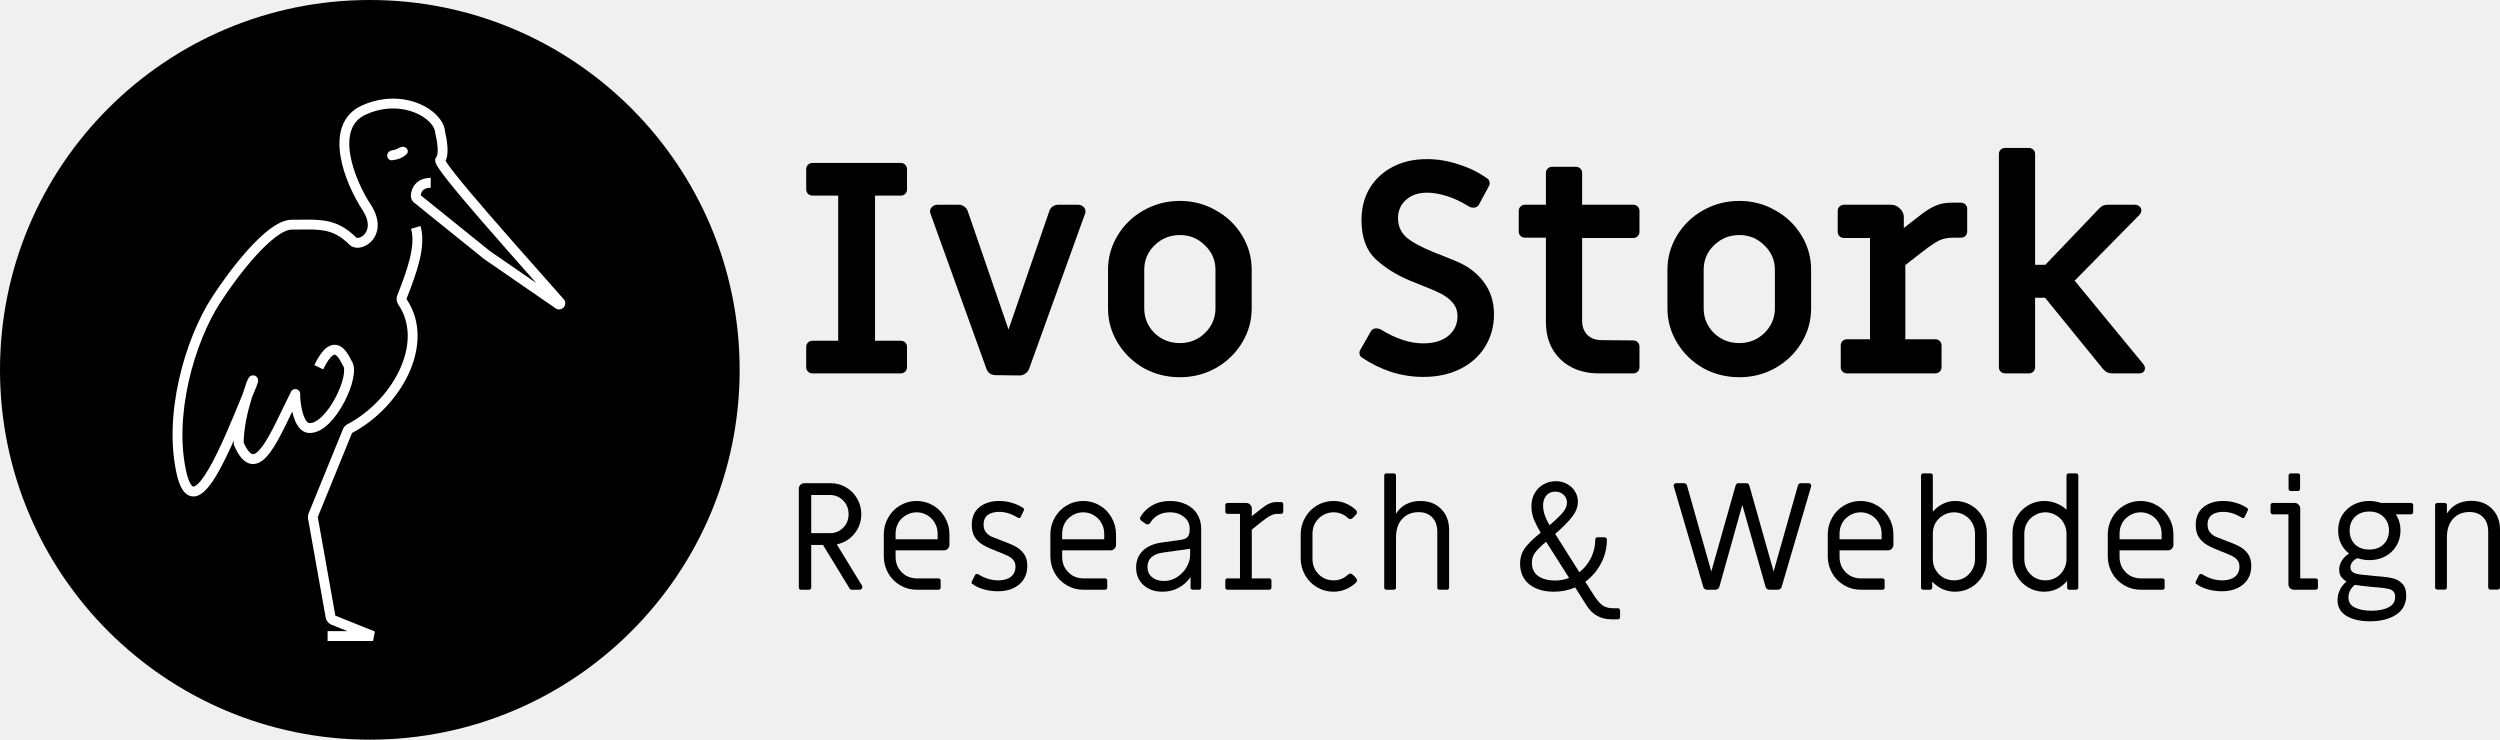
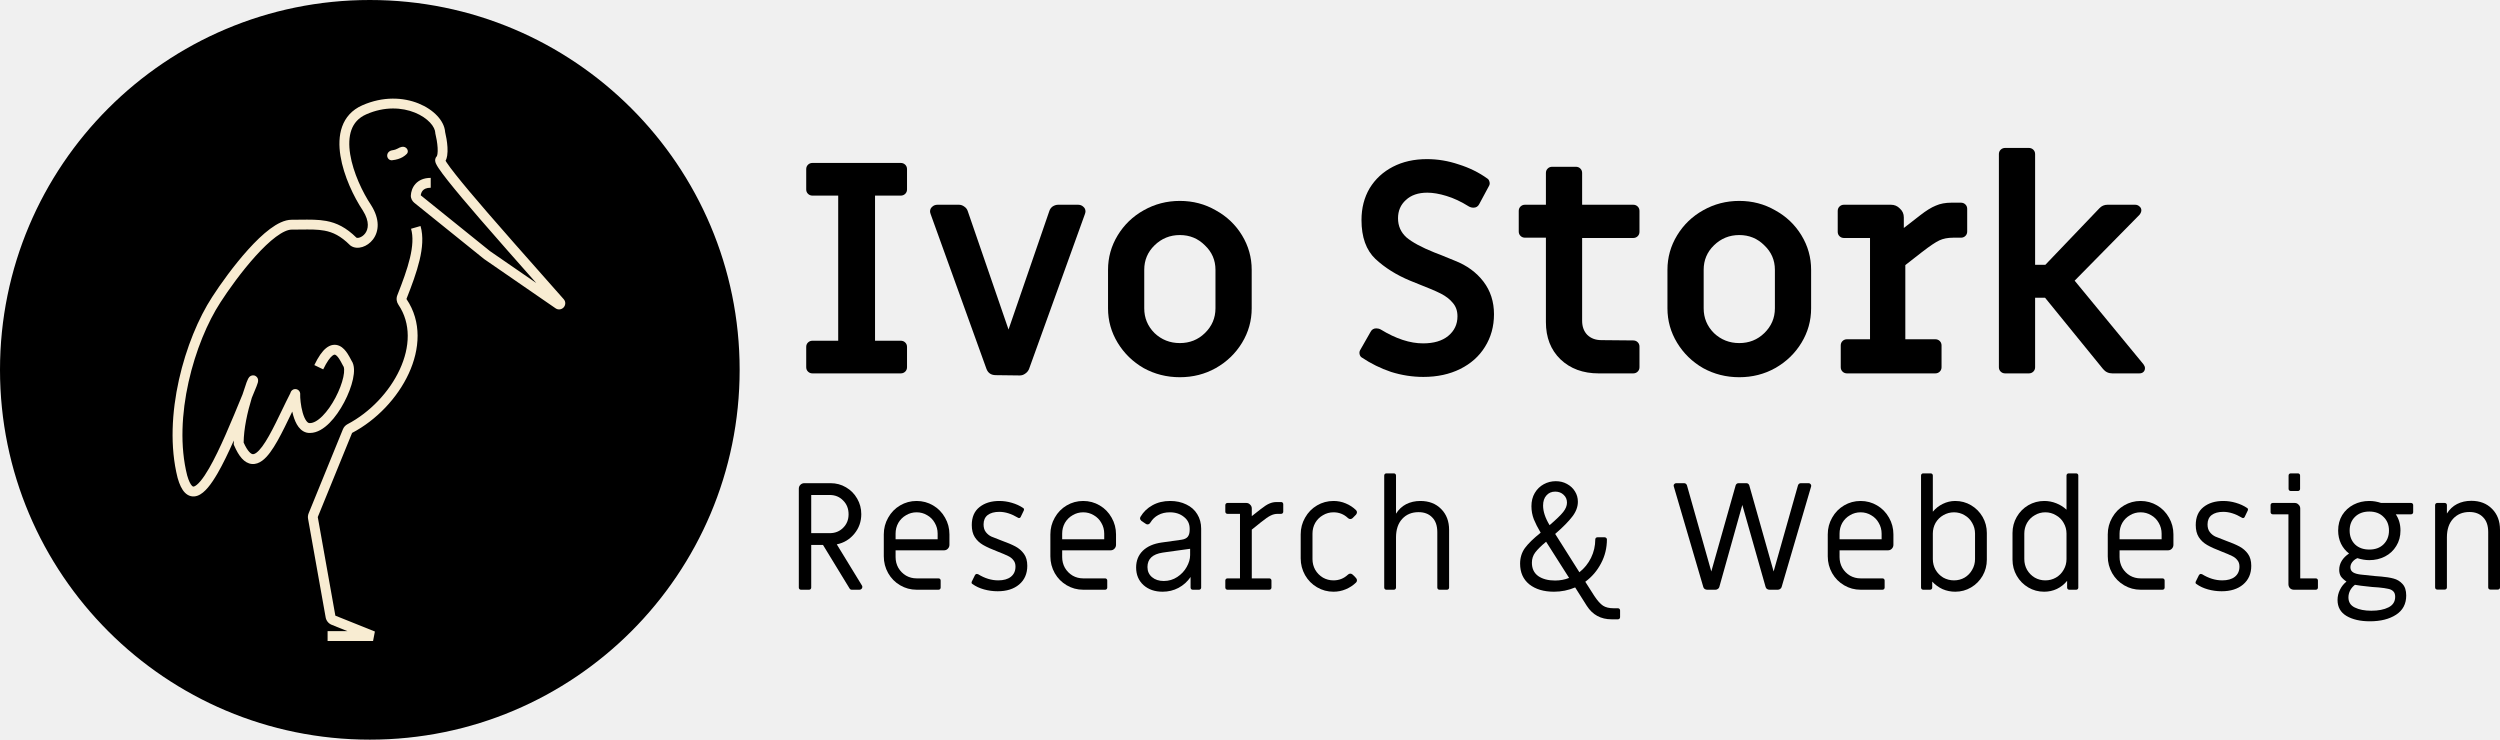
<svg xmlns="http://www.w3.org/2000/svg" width="338" height="100" viewBox="0 0 338 100" fill="none">
  <path d="M100 50C100 77.614 77.614 100 50 100C22.386 100 0 77.614 0 50C0 22.386 22.386 0 50 0C77.614 0 100 22.386 100 50Z" fill="black" />
-   <path fill-rule="evenodd" clip-rule="evenodd" d="M56.093 15.225C54.361 14.524 52.003 14.359 49.515 15.46C48.448 15.932 47.831 16.672 47.509 17.573C47.179 18.497 47.148 19.63 47.346 20.864C47.743 23.338 49.025 26.012 50.167 27.724L50.171 27.731L50.175 27.737C51.391 29.653 51.241 31.295 50.43 32.367C50.044 32.877 49.524 33.23 48.997 33.393C48.489 33.551 47.862 33.56 47.376 33.193L47.339 33.166L47.307 33.133C46.061 31.893 45.01 31.394 43.86 31.181C42.927 31.009 41.935 31.02 40.666 31.035C40.281 31.039 39.871 31.044 39.429 31.044C38.921 31.044 38.201 31.353 37.303 32.021C36.43 32.671 35.485 33.586 34.546 34.626C32.67 36.704 30.879 39.207 29.807 40.876L29.806 40.878L29.804 40.88C28.066 43.543 26.434 47.424 25.494 51.644C24.553 55.861 24.315 60.358 25.303 64.272C25.529 65.064 25.763 65.48 25.948 65.67C26.032 65.756 26.087 65.776 26.111 65.782C26.133 65.788 26.174 65.793 26.251 65.766C26.436 65.703 26.722 65.497 27.1 65.049C27.464 64.617 27.859 64.026 28.277 63.3C29.724 60.791 31.301 56.955 32.75 53.426C32.763 53.395 32.776 53.364 32.788 53.333C32.964 52.767 33.148 52.219 33.335 51.7C33.407 51.502 33.477 51.337 33.543 51.214C33.573 51.157 33.617 51.081 33.675 51.011C33.701 50.98 33.761 50.91 33.856 50.851C33.936 50.801 34.221 50.653 34.544 50.83C34.821 50.982 34.875 51.249 34.886 51.303C34.903 51.393 34.9 51.469 34.897 51.508C34.891 51.593 34.873 51.675 34.856 51.739C34.821 51.875 34.762 52.045 34.681 52.24C34.473 52.741 34.261 53.258 34.044 53.785C33.432 55.781 32.962 57.958 32.94 59.832C33.209 60.436 33.461 60.834 33.685 61.081C33.919 61.341 34.084 61.395 34.176 61.403C34.271 61.412 34.423 61.384 34.655 61.217C34.89 61.047 35.157 60.767 35.452 60.37C36.043 59.575 36.657 58.438 37.301 57.142C37.557 56.628 37.82 56.083 38.086 55.532C38.475 54.727 38.872 53.906 39.264 53.142C39.268 53.133 39.27 53.126 39.273 53.115C39.273 53.115 39.275 53.105 39.278 53.097C39.279 53.093 39.282 53.08 39.288 53.064C39.29 53.056 39.295 53.041 39.302 53.022C39.307 53.01 39.325 52.966 39.357 52.915C39.372 52.89 39.408 52.836 39.468 52.781C39.52 52.732 39.664 52.614 39.89 52.603C40.152 52.59 40.335 52.727 40.426 52.832C40.505 52.924 40.539 53.014 40.551 53.049C40.577 53.122 40.584 53.184 40.585 53.199C40.588 53.222 40.588 53.242 40.589 53.252C40.589 53.271 40.589 53.286 40.589 53.291C40.589 53.298 40.588 53.304 40.588 53.307C40.587 53.331 40.586 53.339 40.585 53.375C40.573 53.763 40.651 54.841 40.925 55.795C41.062 56.273 41.233 56.665 41.426 56.919C41.612 57.163 41.755 57.209 41.874 57.203L41.89 57.202H41.905C42.352 57.202 42.937 56.907 43.597 56.246C44.237 55.606 44.853 54.715 45.358 53.757C45.863 52.799 46.238 51.808 46.416 50.985C46.505 50.573 46.54 50.224 46.527 49.955C46.514 49.674 46.453 49.548 46.422 49.507L46.39 49.466L46.365 49.42C46.323 49.344 46.282 49.266 46.241 49.187C46.128 48.972 46.01 48.749 45.864 48.525C45.657 48.211 45.477 48.035 45.339 47.972C45.286 47.948 45.248 47.944 45.209 47.95C45.164 47.958 45.072 47.986 44.93 48.099C44.63 48.337 44.212 48.871 43.698 49.938L42.497 49.36C43.038 48.235 43.562 47.483 44.1 47.055C44.377 46.835 44.677 46.685 44.999 46.634C45.326 46.582 45.629 46.639 45.893 46.759C46.388 46.986 46.742 47.434 46.978 47.793C47.164 48.077 47.329 48.39 47.446 48.612C47.471 48.661 47.494 48.705 47.515 48.744C47.754 49.083 47.841 49.5 47.859 49.892C47.879 50.315 47.824 50.785 47.719 51.267C47.51 52.233 47.086 53.338 46.538 54.378C45.99 55.417 45.301 56.428 44.54 57.189C43.803 57.926 42.898 58.53 41.92 58.536C41.223 58.562 40.709 58.178 40.365 57.726C40.027 57.282 39.8 56.709 39.643 56.162C39.594 55.992 39.551 55.819 39.512 55.646C39.442 55.791 39.372 55.936 39.302 56.082C39.035 56.634 38.767 57.188 38.495 57.736C37.851 59.032 37.191 60.266 36.522 61.166C36.187 61.616 35.827 62.014 35.437 62.296C35.045 62.58 34.576 62.779 34.053 62.731C33.526 62.682 33.075 62.395 32.695 61.975C32.32 61.559 31.979 60.976 31.66 60.233L31.605 60.107V59.97C31.605 59.833 31.608 59.695 31.612 59.555C30.879 61.203 30.142 62.736 29.432 63.967C28.994 64.725 28.555 65.392 28.119 65.909C27.697 66.41 27.218 66.844 26.685 67.027C26.404 67.124 26.098 67.154 25.787 67.076C25.478 66.998 25.214 66.826 24.994 66.601C24.573 66.169 24.262 65.489 24.018 64.627L24.015 64.618L24.013 64.609C22.955 60.427 23.222 55.703 24.192 51.353C25.162 47.004 26.848 42.97 28.686 40.153C29.786 38.443 31.619 35.878 33.557 33.733C34.525 32.66 35.535 31.675 36.507 30.951C37.454 30.247 38.47 29.711 39.429 29.711C39.818 29.711 40.195 29.706 40.561 29.702C41.863 29.686 43.029 29.672 44.102 29.87C45.528 30.134 46.802 30.765 48.197 32.139C48.245 32.159 48.373 32.191 48.602 32.12C48.857 32.041 49.146 31.855 49.367 31.562C49.771 31.029 50.034 30.008 49.053 28.457C47.841 26.639 46.465 23.79 46.03 21.076C45.811 19.715 45.821 18.336 46.254 17.124C46.695 15.888 47.565 14.865 48.975 14.241C51.808 12.988 54.541 13.158 56.593 13.989C57.617 14.404 58.484 14.988 59.11 15.657C59.712 16.299 60.129 17.063 60.182 17.858C60.308 18.374 60.453 19.15 60.497 19.889C60.52 20.273 60.517 20.674 60.46 21.034C60.425 21.254 60.363 21.505 60.242 21.735C60.28 21.802 60.331 21.884 60.396 21.983C60.649 22.369 61.056 22.914 61.592 23.591C62.659 24.941 64.195 26.758 65.921 28.755C68.242 31.441 70.892 34.433 73.189 37.028C74.308 38.292 75.343 39.461 76.216 40.454C76.538 40.821 76.451 41.295 76.203 41.563C75.959 41.828 75.507 41.954 75.115 41.684L65.451 35.022L56.017 27.42C55.753 27.207 55.519 26.848 55.548 26.4C55.577 25.944 55.733 25.355 56.166 24.87C56.618 24.365 57.303 24.048 58.234 24.048V25.381C57.626 25.381 57.323 25.576 57.16 25.759C56.998 25.94 56.913 26.18 56.886 26.407L66.249 33.953L72.501 38.262C72.401 38.15 72.3 38.036 72.199 37.922C69.899 35.324 67.238 32.318 64.912 29.627C63.184 27.628 61.633 25.792 60.546 24.419C60.005 23.735 59.568 23.151 59.281 22.714C59.14 22.5 59.019 22.295 58.941 22.118C58.904 22.033 58.859 21.916 58.842 21.787C58.828 21.683 58.805 21.38 59.049 21.137L59.05 21.136C59.056 21.126 59.108 21.048 59.143 20.825C59.179 20.597 59.186 20.303 59.166 19.969C59.126 19.302 58.988 18.578 58.873 18.119L58.856 18.051L58.853 17.981C58.839 17.585 58.621 17.084 58.137 16.568C57.66 16.059 56.962 15.577 56.093 15.225ZM54.45 21.233C54.077 21.449 53.608 21.602 53.012 21.666C52.646 21.705 52.347 21.401 52.347 21.033V21.033C52.347 20.665 52.647 20.375 53.011 20.322C53.376 20.268 53.618 20.174 53.78 20.079C53.786 20.076 53.792 20.073 53.797 20.069C54.113 19.88 54.508 19.747 54.824 19.937V19.937C55.139 20.127 55.25 20.547 54.993 20.811C54.85 20.957 54.673 21.103 54.45 21.233ZM56.721 35.196C56.326 36.845 55.662 38.622 54.955 40.414C54.956 40.412 54.955 40.413 54.956 40.419C54.956 40.426 54.96 40.436 54.967 40.447C57.033 43.499 56.783 47.208 55.261 50.506C53.739 53.803 50.909 56.792 47.608 58.528C47.604 58.53 47.601 58.533 47.601 58.533L47.6 58.535L42.962 69.907L45.34 83.236L50.685 85.381L50.437 86.667H44.29V85.333H46.986L44.843 84.473C44.417 84.302 44.108 83.922 44.028 83.47L41.65 70.141C41.605 69.893 41.632 69.637 41.727 69.403L46.365 58.031C46.487 57.732 46.711 57.493 46.988 57.348C50.031 55.748 52.653 52.976 54.051 49.947C55.448 46.92 55.585 43.738 53.863 41.194C53.62 40.836 53.542 40.361 53.715 39.925C54.422 38.132 55.054 36.434 55.424 34.886C55.796 33.331 55.884 32.003 55.575 30.927L56.857 30.559C57.259 31.96 57.114 33.554 56.721 35.196Z" fill="white" />
+   <path fill-rule="evenodd" clip-rule="evenodd" d="M56.093 15.225C54.361 14.524 52.003 14.359 49.515 15.46C48.448 15.932 47.831 16.672 47.509 17.573C47.179 18.497 47.148 19.63 47.346 20.864C47.743 23.338 49.025 26.012 50.167 27.724L50.171 27.731L50.175 27.737C51.391 29.653 51.241 31.295 50.43 32.367C50.044 32.877 49.524 33.23 48.997 33.393C48.489 33.551 47.862 33.56 47.376 33.193L47.339 33.166L47.307 33.133C46.061 31.893 45.01 31.394 43.86 31.181C42.927 31.009 41.935 31.02 40.666 31.035C40.281 31.039 39.871 31.044 39.429 31.044C38.921 31.044 38.201 31.353 37.303 32.021C36.43 32.671 35.485 33.586 34.546 34.626C32.67 36.704 30.879 39.207 29.807 40.876L29.806 40.878L29.804 40.88C28.066 43.543 26.434 47.424 25.494 51.644C24.553 55.861 24.315 60.358 25.303 64.272C25.529 65.064 25.763 65.48 25.948 65.67C26.032 65.756 26.087 65.776 26.111 65.782C26.133 65.788 26.174 65.793 26.251 65.766C26.436 65.703 26.722 65.497 27.1 65.049C27.464 64.617 27.859 64.026 28.277 63.3C29.724 60.791 31.301 56.955 32.75 53.426C32.763 53.395 32.776 53.364 32.788 53.333C32.964 52.767 33.148 52.219 33.335 51.7C33.407 51.502 33.477 51.337 33.543 51.214C33.573 51.157 33.617 51.081 33.675 51.011C33.701 50.98 33.761 50.91 33.856 50.851C33.936 50.801 34.221 50.653 34.544 50.83C34.821 50.982 34.875 51.249 34.886 51.303C34.903 51.393 34.9 51.469 34.897 51.508C34.891 51.593 34.873 51.675 34.856 51.739C34.821 51.875 34.762 52.045 34.681 52.24C34.473 52.741 34.261 53.258 34.044 53.785C33.432 55.781 32.962 57.958 32.94 59.832C33.209 60.436 33.461 60.834 33.685 61.081C33.919 61.341 34.084 61.395 34.176 61.403C34.271 61.412 34.423 61.384 34.655 61.217C34.89 61.047 35.157 60.767 35.452 60.37C36.043 59.575 36.657 58.438 37.301 57.142C37.557 56.628 37.82 56.083 38.086 55.532C38.475 54.727 38.872 53.906 39.264 53.142C39.268 53.133 39.27 53.126 39.273 53.115C39.273 53.115 39.275 53.105 39.278 53.097C39.279 53.093 39.282 53.08 39.288 53.064C39.29 53.056 39.295 53.041 39.302 53.022C39.307 53.01 39.325 52.966 39.357 52.915C39.372 52.89 39.408 52.836 39.468 52.781C39.52 52.732 39.664 52.614 39.89 52.603C40.152 52.59 40.335 52.727 40.426 52.832C40.505 52.924 40.539 53.014 40.551 53.049C40.577 53.122 40.584 53.184 40.585 53.199C40.588 53.222 40.588 53.242 40.589 53.252C40.589 53.271 40.589 53.286 40.589 53.291C40.589 53.298 40.588 53.304 40.588 53.307C40.587 53.331 40.586 53.339 40.585 53.375C40.573 53.763 40.651 54.841 40.925 55.795C41.062 56.273 41.233 56.665 41.426 56.919C41.612 57.163 41.755 57.209 41.874 57.203L41.89 57.202H41.905C42.352 57.202 42.937 56.907 43.597 56.246C44.237 55.606 44.853 54.715 45.358 53.757C45.863 52.799 46.238 51.808 46.416 50.985C46.505 50.573 46.54 50.224 46.527 49.955C46.514 49.674 46.453 49.548 46.422 49.507L46.39 49.466L46.365 49.42C46.323 49.344 46.282 49.266 46.241 49.187C46.128 48.972 46.01 48.749 45.864 48.525C45.657 48.211 45.477 48.035 45.339 47.972C45.286 47.948 45.248 47.944 45.209 47.95C45.164 47.958 45.072 47.986 44.93 48.099C44.63 48.337 44.212 48.871 43.698 49.938L42.497 49.36C43.038 48.235 43.562 47.483 44.1 47.055C44.377 46.835 44.677 46.685 44.999 46.634C45.326 46.582 45.629 46.639 45.893 46.759C46.388 46.986 46.742 47.434 46.978 47.793C47.164 48.077 47.329 48.39 47.446 48.612C47.471 48.661 47.494 48.705 47.515 48.744C47.754 49.083 47.841 49.5 47.859 49.892C47.879 50.315 47.824 50.785 47.719 51.267C47.51 52.233 47.086 53.338 46.538 54.378C45.99 55.417 45.301 56.428 44.54 57.189C43.803 57.926 42.898 58.53 41.92 58.536C41.223 58.562 40.709 58.178 40.365 57.726C40.027 57.282 39.8 56.709 39.643 56.162C39.594 55.992 39.551 55.819 39.512 55.646C39.442 55.791 39.372 55.936 39.302 56.082C39.035 56.634 38.767 57.188 38.495 57.736C37.851 59.032 37.191 60.266 36.522 61.166C36.187 61.616 35.827 62.014 35.437 62.296C35.045 62.58 34.576 62.779 34.053 62.731C33.526 62.682 33.075 62.395 32.695 61.975C32.32 61.559 31.979 60.976 31.66 60.233L31.605 60.107V59.97C31.605 59.833 31.608 59.695 31.612 59.555C30.879 61.203 30.142 62.736 29.432 63.967C28.994 64.725 28.555 65.392 28.119 65.909C27.697 66.41 27.218 66.844 26.685 67.027C26.404 67.124 26.098 67.154 25.787 67.076C25.478 66.998 25.214 66.826 24.994 66.601C24.573 66.169 24.262 65.489 24.018 64.627L24.015 64.618L24.013 64.609C22.955 60.427 23.222 55.703 24.192 51.353C25.162 47.004 26.848 42.97 28.686 40.153C29.786 38.443 31.619 35.878 33.557 33.733C34.525 32.66 35.535 31.675 36.507 30.951C37.454 30.247 38.47 29.711 39.429 29.711C39.818 29.711 40.195 29.706 40.561 29.702C41.863 29.686 43.029 29.672 44.102 29.87C45.528 30.134 46.802 30.765 48.197 32.139C48.245 32.159 48.373 32.191 48.602 32.12C48.857 32.041 49.146 31.855 49.367 31.562C49.771 31.029 50.034 30.008 49.053 28.457C47.841 26.639 46.465 23.79 46.03 21.076C45.811 19.715 45.821 18.336 46.254 17.124C46.695 15.888 47.565 14.865 48.975 14.241C51.808 12.988 54.541 13.158 56.593 13.989C57.617 14.404 58.484 14.988 59.11 15.657C59.712 16.299 60.129 17.063 60.182 17.858C60.308 18.374 60.453 19.15 60.497 19.889C60.52 20.273 60.517 20.674 60.46 21.034C60.425 21.254 60.363 21.505 60.242 21.735C60.28 21.802 60.331 21.884 60.396 21.983C60.649 22.369 61.056 22.914 61.592 23.591C62.659 24.941 64.195 26.758 65.921 28.755C68.242 31.441 70.892 34.433 73.189 37.028C74.308 38.292 75.343 39.461 76.216 40.454C76.538 40.821 76.451 41.295 76.203 41.563C75.959 41.828 75.507 41.954 75.115 41.684L65.451 35.022L56.017 27.42C55.753 27.207 55.519 26.848 55.548 26.4C55.577 25.944 55.733 25.355 56.166 24.87C56.618 24.365 57.303 24.048 58.234 24.048V25.381C57.626 25.381 57.323 25.576 57.16 25.759C56.998 25.94 56.913 26.18 56.886 26.407L66.249 33.953L72.501 38.262C72.401 38.15 72.3 38.036 72.199 37.922C69.899 35.324 67.238 32.318 64.912 29.627C63.184 27.628 61.633 25.792 60.546 24.419C60.005 23.735 59.568 23.151 59.281 22.714C59.14 22.5 59.019 22.295 58.941 22.118C58.904 22.033 58.859 21.916 58.842 21.787C58.828 21.683 58.805 21.38 59.049 21.137L59.05 21.136C59.056 21.126 59.108 21.048 59.143 20.825C59.179 20.597 59.186 20.303 59.166 19.969C59.126 19.302 58.988 18.578 58.873 18.119L58.856 18.051L58.853 17.981C58.839 17.585 58.621 17.084 58.137 16.568C57.66 16.059 56.962 15.577 56.093 15.225ZM54.45 21.233C54.077 21.449 53.608 21.602 53.012 21.666C52.646 21.705 52.347 21.401 52.347 21.033V21.033C52.347 20.665 52.647 20.375 53.011 20.322C53.376 20.268 53.618 20.174 53.78 20.079C53.786 20.076 53.792 20.073 53.797 20.069C54.113 19.88 54.508 19.747 54.824 19.937V19.937C55.139 20.127 55.25 20.547 54.993 20.811C54.85 20.957 54.673 21.103 54.45 21.233ZM56.721 35.196C56.326 36.845 55.662 38.622 54.955 40.414C54.956 40.412 54.955 40.413 54.956 40.419C54.956 40.426 54.96 40.436 54.967 40.447C57.033 43.499 56.783 47.208 55.261 50.506C53.739 53.803 50.909 56.792 47.608 58.528C47.604 58.53 47.601 58.533 47.601 58.533L47.6 58.535L42.962 69.907L45.34 83.236L50.685 85.381L50.437 86.667H44.29V85.333H46.986L44.843 84.473C44.417 84.302 44.108 83.922 44.028 83.47L41.65 70.141C41.605 69.893 41.632 69.637 41.727 69.403L46.365 58.031C46.487 57.732 46.711 57.493 46.988 57.348C50.031 55.748 52.653 52.976 54.051 49.947C55.448 46.92 55.585 43.738 53.863 41.194C53.62 40.836 53.542 40.361 53.715 39.925C54.422 38.132 55.054 36.434 55.424 34.886C55.796 33.331 55.884 32.003 55.575 30.927L56.857 30.559C57.259 31.96 57.114 33.554 56.721 35.196Z" fill="#F8ECD2" />
  <path d="M109.857 50.483C109.612 50.483 109.408 50.403 109.245 50.244C109.082 50.085 109 49.886 109 49.647V46.901C109 46.662 109.082 46.463 109.245 46.304C109.408 46.145 109.612 46.066 109.857 46.066H113.325V26.447H109.857C109.612 26.447 109.408 26.367 109.245 26.208C109.082 26.049 109 25.85 109 25.611V22.865C109 22.626 109.082 22.427 109.245 22.268C109.408 22.109 109.612 22.029 109.857 22.029H121.772C122.017 22.029 122.221 22.109 122.384 22.268C122.547 22.427 122.629 22.626 122.629 22.865V25.611C122.629 25.85 122.547 26.049 122.384 26.208C122.221 26.367 122.017 26.447 121.772 26.447H118.304V46.066H121.772C122.017 46.066 122.221 46.145 122.384 46.304C122.547 46.463 122.629 46.662 122.629 46.901V49.647C122.629 49.886 122.547 50.085 122.384 50.244C122.221 50.403 122.017 50.483 121.772 50.483H109.857Z" fill="black" />
  <path d="M134.639 50.721C134.013 50.721 133.591 50.443 133.374 49.886L125.825 28.954C125.77 28.795 125.743 28.675 125.743 28.596C125.743 28.33 125.838 28.118 126.029 27.959C126.219 27.773 126.464 27.68 126.763 27.68H129.62C129.892 27.68 130.136 27.76 130.354 27.919C130.599 28.078 130.762 28.291 130.844 28.556L136.353 44.553L141.861 28.556C141.943 28.291 142.093 28.078 142.31 27.919C142.555 27.76 142.813 27.68 143.085 27.68H145.738C146.037 27.68 146.282 27.773 146.472 27.959C146.663 28.118 146.758 28.33 146.758 28.596C146.758 28.675 146.731 28.795 146.676 28.954L139.127 49.886C139.018 50.151 138.842 50.363 138.597 50.523C138.379 50.682 138.134 50.761 137.862 50.761L134.639 50.721Z" fill="black" />
  <path d="M159.517 51C157.749 51 156.117 50.589 154.621 49.766C153.152 48.917 151.982 47.777 151.111 46.344C150.241 44.911 149.806 43.359 149.806 41.688V36.475C149.806 34.804 150.241 33.252 151.111 31.819C151.982 30.386 153.152 29.259 154.621 28.436C156.117 27.587 157.749 27.163 159.517 27.163C161.286 27.163 162.904 27.587 164.373 28.436C165.869 29.259 167.053 30.386 167.923 31.819C168.794 33.252 169.229 34.804 169.229 36.475V41.688C169.229 43.359 168.794 44.911 167.923 46.344C167.053 47.777 165.869 48.917 164.373 49.766C162.904 50.589 161.286 51 159.517 51ZM159.517 46.384C160.85 46.384 161.979 45.933 162.904 45.031C163.856 44.102 164.332 42.988 164.332 41.688V36.475C164.332 35.175 163.856 34.074 162.904 33.172C161.979 32.243 160.85 31.779 159.517 31.779C158.184 31.779 157.042 32.243 156.09 33.172C155.165 34.074 154.702 35.175 154.702 36.475V41.688C154.702 42.988 155.165 44.102 156.09 45.031C157.042 45.933 158.184 46.384 159.517 46.384Z" fill="black" />
  <path d="M192.439 50.96C190.97 50.96 189.515 50.735 188.073 50.284C186.658 49.806 185.339 49.156 184.115 48.334C183.979 48.254 183.884 48.121 183.829 47.936C183.775 47.724 183.788 47.538 183.87 47.379L185.298 44.872C185.461 44.553 185.72 44.394 186.074 44.394C186.291 44.394 186.495 44.447 186.686 44.553C188.726 45.8 190.63 46.424 192.398 46.424C193.84 46.424 194.969 46.092 195.785 45.429C196.629 44.739 197.05 43.85 197.05 42.763C197.05 42.046 196.846 41.449 196.438 40.972C196.03 40.468 195.486 40.043 194.806 39.698C194.126 39.353 193.133 38.929 191.827 38.425L190.644 37.947C188.794 37.178 187.23 36.196 185.951 35.003C184.7 33.809 184.074 32.058 184.074 29.75C184.074 28.131 184.441 26.699 185.176 25.452C185.938 24.205 186.985 23.237 188.318 22.547C189.651 21.857 191.188 21.512 192.929 21.512C194.371 21.512 195.799 21.751 197.213 22.229C198.655 22.68 199.947 23.316 201.09 24.139C201.226 24.218 201.321 24.364 201.376 24.576C201.43 24.762 201.416 24.934 201.335 25.094L199.988 27.601C199.825 27.919 199.567 28.078 199.213 28.078C198.995 28.078 198.791 28.025 198.601 27.919C197.54 27.256 196.52 26.778 195.54 26.486C194.588 26.195 193.731 26.049 192.97 26.049C191.746 26.049 190.78 26.38 190.072 27.044C189.365 27.68 189.012 28.503 189.012 29.511C189.012 30.546 189.392 31.408 190.154 32.098C190.943 32.761 192.194 33.437 193.908 34.127C194.153 34.207 195.078 34.578 196.683 35.241C198.315 35.878 199.607 36.82 200.56 38.067C201.512 39.314 201.988 40.786 201.988 42.484C201.988 44.129 201.58 45.601 200.764 46.901C199.975 48.175 198.859 49.169 197.417 49.886C195.976 50.602 194.316 50.96 192.439 50.96Z" fill="black" />
  <path d="M216.148 50.483C214.026 50.483 212.299 49.846 210.966 48.572C209.66 47.299 209.007 45.628 209.007 43.558V32.137H206.191C205.946 32.137 205.742 32.058 205.579 31.899C205.416 31.739 205.334 31.54 205.334 31.302V28.516C205.334 28.277 205.416 28.078 205.579 27.919C205.742 27.76 205.946 27.68 206.191 27.68H209.007V23.383C209.007 23.144 209.089 22.945 209.252 22.786C209.415 22.626 209.619 22.547 209.864 22.547H213.047C213.292 22.547 213.496 22.626 213.659 22.786C213.822 22.945 213.904 23.144 213.904 23.383V27.68H220.8C221.045 27.68 221.249 27.76 221.412 27.919C221.575 28.078 221.657 28.277 221.657 28.516V31.341C221.657 31.58 221.575 31.779 221.412 31.938C221.249 32.098 221.045 32.177 220.8 32.177H213.904V43.359C213.904 44.155 214.135 44.792 214.597 45.27C215.087 45.747 215.726 45.986 216.515 45.986L220.8 46.026C221.045 46.026 221.249 46.105 221.412 46.264C221.575 46.424 221.657 46.623 221.657 46.861V49.647C221.657 49.886 221.575 50.085 221.412 50.244C221.249 50.403 221.045 50.483 220.8 50.483H216.148Z" fill="black" />
  <path d="M235.151 51C233.383 51 231.751 50.589 230.255 49.766C228.786 48.917 227.616 47.777 226.745 46.344C225.875 44.911 225.439 43.359 225.439 41.688V36.475C225.439 34.804 225.875 33.252 226.745 31.819C227.616 30.386 228.786 29.259 230.255 28.436C231.751 27.587 233.383 27.163 235.151 27.163C236.919 27.163 238.538 27.587 240.007 28.436C241.503 29.259 242.687 30.386 243.557 31.819C244.428 33.252 244.863 34.804 244.863 36.475V41.688C244.863 43.359 244.428 44.911 243.557 46.344C242.687 47.777 241.503 48.917 240.007 49.766C238.538 50.589 236.919 51 235.151 51ZM235.151 46.384C236.484 46.384 237.613 45.933 238.538 45.031C239.49 44.102 239.966 42.988 239.966 41.688V36.475C239.966 35.175 239.49 34.074 238.538 33.172C237.613 32.243 236.484 31.779 235.151 31.779C233.818 31.779 232.676 32.243 231.724 33.172C230.799 34.074 230.336 35.175 230.336 36.475V41.688C230.336 42.988 230.799 44.102 231.724 45.031C232.676 45.933 233.818 46.384 235.151 46.384Z" fill="black" />
  <path d="M249.725 50.483C249.48 50.483 249.276 50.403 249.113 50.244C248.95 50.085 248.868 49.886 248.868 49.647V46.702C248.868 46.463 248.95 46.264 249.113 46.105C249.276 45.946 249.48 45.867 249.725 45.867H252.826V32.177H249.317C249.072 32.177 248.868 32.098 248.705 31.938C248.542 31.779 248.46 31.58 248.46 31.341V28.516C248.46 28.277 248.542 28.078 248.705 27.919C248.868 27.76 249.072 27.68 249.317 27.68H255.642C256.131 27.68 256.539 27.853 256.866 28.198C257.22 28.516 257.396 28.914 257.396 29.392V30.824L259.6 29.113C260.416 28.476 261.123 28.038 261.722 27.8C262.32 27.534 263.028 27.402 263.844 27.402H265.109C265.353 27.402 265.557 27.481 265.721 27.641C265.884 27.8 265.965 27.999 265.965 28.238V31.302C265.965 31.54 265.884 31.739 265.721 31.899C265.557 32.058 265.353 32.137 265.109 32.137H264.048C263.34 32.137 262.728 32.257 262.211 32.495C261.695 32.734 260.906 33.265 259.845 34.087L257.6 35.838V45.867H261.64C261.885 45.867 262.089 45.946 262.252 46.105C262.415 46.264 262.497 46.463 262.497 46.702V49.647C262.497 49.886 262.415 50.085 262.252 50.244C262.089 50.403 261.885 50.483 261.64 50.483H249.725Z" fill="black" />
  <path d="M271.107 50.483C270.862 50.483 270.658 50.403 270.495 50.244C270.332 50.085 270.25 49.886 270.25 49.647V20.836C270.25 20.597 270.332 20.398 270.495 20.239C270.658 20.08 270.862 20 271.107 20H274.29C274.535 20 274.739 20.08 274.902 20.239C275.065 20.398 275.147 20.597 275.147 20.836V35.798H276.534L283.838 28.158C284.138 27.84 284.505 27.68 284.94 27.68H288.653C288.898 27.68 289.102 27.76 289.266 27.919C289.429 28.052 289.51 28.224 289.51 28.436C289.51 28.622 289.429 28.821 289.266 29.033L280.492 37.947L289.796 49.249C289.932 49.435 290 49.607 290 49.766C290 49.979 289.932 50.151 289.796 50.284C289.66 50.416 289.47 50.483 289.225 50.483H285.593C285.076 50.483 284.654 50.284 284.328 49.886L276.493 40.255H275.147V49.647C275.147 49.886 275.065 50.085 274.902 50.244C274.739 50.403 274.535 50.483 274.29 50.483H271.107Z" fill="black" />
  <path d="M108.286 79.731C108.205 79.731 108.136 79.703 108.082 79.648C108.027 79.592 108 79.523 108 79.44V66.073C108 65.865 108.068 65.693 108.205 65.554C108.354 65.402 108.532 65.326 108.736 65.326H112.295C113.058 65.326 113.754 65.513 114.381 65.886C115.022 66.259 115.526 66.77 115.894 67.42C116.262 68.055 116.446 68.753 116.446 69.513C116.446 70.522 116.133 71.406 115.506 72.166C114.878 72.926 114.088 73.402 113.133 73.596L116.528 79.15C116.569 79.206 116.589 79.275 116.589 79.358C116.589 79.468 116.549 79.558 116.467 79.627C116.399 79.696 116.31 79.731 116.201 79.731H115.158C115.022 79.731 114.919 79.668 114.851 79.544L111.272 73.679H109.677V79.44C109.677 79.523 109.65 79.592 109.595 79.648C109.541 79.703 109.472 79.731 109.391 79.731H108.286ZM112.172 72.083C112.908 72.083 113.515 71.841 113.992 71.358C114.483 70.874 114.728 70.266 114.728 69.534C114.728 68.774 114.483 68.152 113.992 67.668C113.515 67.171 112.908 66.922 112.172 66.922H109.677V72.083H112.172Z" fill="black" />
  <path d="M123.926 79.731C123.122 79.731 122.379 79.53 121.697 79.129C121.016 78.729 120.477 78.183 120.082 77.492C119.686 76.788 119.489 76.028 119.489 75.212V72.249C119.489 71.433 119.686 70.68 120.082 69.99C120.477 69.285 121.016 68.732 121.697 68.332C122.379 67.931 123.122 67.731 123.926 67.731C124.731 67.731 125.474 67.931 126.156 68.332C126.837 68.732 127.376 69.285 127.771 69.99C128.167 70.68 128.364 71.433 128.364 72.249V73.658C128.364 73.865 128.289 74.045 128.139 74.197C128.003 74.335 127.833 74.404 127.628 74.404H121.084V75.316C121.084 75.841 121.206 76.325 121.452 76.767C121.711 77.209 122.059 77.561 122.495 77.824C122.931 78.073 123.408 78.197 123.926 78.197H126.892C126.974 78.197 127.042 78.225 127.096 78.28C127.151 78.335 127.178 78.404 127.178 78.487V79.44C127.178 79.523 127.151 79.592 127.096 79.648C127.042 79.703 126.974 79.731 126.892 79.731H123.926ZM126.769 72.912V72.145C126.769 71.62 126.64 71.136 126.381 70.694C126.135 70.252 125.794 69.907 125.358 69.658C124.922 69.395 124.445 69.264 123.926 69.264C123.408 69.264 122.931 69.395 122.495 69.658C122.059 69.907 121.711 70.252 121.452 70.694C121.206 71.136 121.084 71.62 121.084 72.145V72.912H126.769Z" fill="black" />
  <path d="M134.881 79.938C134.254 79.938 133.64 79.855 133.04 79.689C132.44 79.523 131.922 79.281 131.486 78.964C131.431 78.936 131.391 78.895 131.363 78.839C131.35 78.77 131.356 78.701 131.384 78.632L131.813 77.762C131.881 77.651 131.97 77.596 132.079 77.596C132.106 77.596 132.161 77.61 132.243 77.637C133.143 78.19 134.049 78.466 134.963 78.466C135.685 78.466 136.251 78.307 136.66 77.99C137.083 77.658 137.294 77.195 137.294 76.601C137.294 76.242 137.199 75.952 137.008 75.731C136.831 75.496 136.592 75.309 136.292 75.171C135.992 75.019 135.522 74.819 134.881 74.57C134.049 74.252 133.395 73.955 132.918 73.679C132.44 73.402 132.065 73.05 131.793 72.622C131.52 72.193 131.384 71.648 131.384 70.984C131.384 69.921 131.731 69.112 132.427 68.56C133.122 68.007 134.015 67.731 135.106 67.731C135.678 67.731 136.244 67.814 136.803 67.979C137.376 68.145 137.887 68.38 138.337 68.684C138.392 68.712 138.426 68.76 138.439 68.829C138.453 68.898 138.446 68.96 138.419 69.016L138.01 69.865C137.983 69.948 137.928 70.004 137.846 70.031C137.778 70.059 137.703 70.045 137.621 69.99C136.749 69.465 135.91 69.202 135.106 69.202C134.438 69.202 133.913 69.347 133.531 69.637C133.163 69.927 132.979 70.349 132.979 70.902C132.979 71.33 133.081 71.675 133.286 71.938C133.49 72.2 133.736 72.401 134.022 72.539C134.308 72.663 134.765 72.843 135.392 73.078C136.197 73.368 136.831 73.637 137.294 73.886C137.758 74.135 138.139 74.466 138.439 74.881C138.739 75.295 138.889 75.834 138.889 76.497C138.889 77.561 138.521 78.404 137.785 79.026C137.062 79.634 136.094 79.938 134.881 79.938Z" fill="black" />
  <path d="M146.448 79.731C145.644 79.731 144.901 79.53 144.219 79.129C143.537 78.729 142.999 78.183 142.603 77.492C142.208 76.788 142.01 76.028 142.01 75.212V72.249C142.01 71.433 142.208 70.68 142.603 69.99C142.999 69.285 143.537 68.732 144.219 68.332C144.901 67.931 145.644 67.731 146.448 67.731C147.253 67.731 147.996 67.931 148.677 68.332C149.359 68.732 149.898 69.285 150.293 69.99C150.688 70.68 150.886 71.433 150.886 72.249V73.658C150.886 73.865 150.811 74.045 150.661 74.197C150.525 74.335 150.354 74.404 150.15 74.404H143.606V75.316C143.606 75.841 143.728 76.325 143.974 76.767C144.233 77.209 144.58 77.561 145.017 77.824C145.453 78.073 145.93 78.197 146.448 78.197H149.414C149.495 78.197 149.564 78.225 149.618 78.28C149.673 78.335 149.7 78.404 149.7 78.487V79.44C149.7 79.523 149.673 79.592 149.618 79.648C149.564 79.703 149.495 79.731 149.414 79.731H146.448ZM149.291 72.912V72.145C149.291 71.62 149.161 71.136 148.902 70.694C148.657 70.252 148.316 69.907 147.88 69.658C147.444 69.395 146.966 69.264 146.448 69.264C145.93 69.264 145.453 69.395 145.017 69.658C144.58 69.907 144.233 70.252 143.974 70.694C143.728 71.136 143.606 71.62 143.606 72.145V72.912H149.291Z" fill="black" />
  <path d="M157.182 80C156.133 80 155.274 79.703 154.606 79.109C153.938 78.501 153.604 77.706 153.604 76.725C153.604 75.814 153.903 75.06 154.503 74.466C155.117 73.872 155.969 73.499 157.06 73.347L159.718 72.974C160.114 72.919 160.4 72.788 160.577 72.58C160.755 72.359 160.843 72.048 160.843 71.648V71.482C160.843 70.819 160.584 70.287 160.066 69.886C159.562 69.472 158.928 69.264 158.164 69.264C157.564 69.264 157.039 69.389 156.589 69.637C156.153 69.872 155.805 70.204 155.546 70.632C155.437 70.812 155.301 70.902 155.137 70.902C155.056 70.902 154.967 70.867 154.872 70.798L154.319 70.425C154.197 70.314 154.135 70.197 154.135 70.073C154.135 70.017 154.156 69.948 154.197 69.865C154.592 69.202 155.131 68.684 155.812 68.311C156.508 67.924 157.305 67.731 158.205 67.731C159.023 67.731 159.753 67.889 160.393 68.207C161.034 68.511 161.525 68.947 161.866 69.513C162.22 70.079 162.398 70.736 162.398 71.482V79.44C162.398 79.523 162.37 79.592 162.316 79.648C162.261 79.703 162.193 79.731 162.111 79.731H161.252C161.17 79.731 161.102 79.703 161.048 79.648C160.993 79.592 160.966 79.523 160.966 79.44V78.01C160.543 78.632 159.998 79.123 159.33 79.482C158.675 79.827 157.96 80 157.182 80ZM157.346 78.549C158.014 78.549 158.621 78.37 159.166 78.01C159.712 77.651 160.134 77.202 160.434 76.663C160.748 76.111 160.905 75.572 160.905 75.047V74.197C160.577 74.238 159.528 74.383 157.755 74.632L157.182 74.715C155.819 74.922 155.137 75.572 155.137 76.663C155.137 77.23 155.342 77.686 155.751 78.031C156.16 78.376 156.692 78.549 157.346 78.549Z" fill="black" />
  <path d="M165.95 79.731C165.868 79.731 165.8 79.703 165.745 79.648C165.691 79.592 165.663 79.523 165.663 79.44V78.487C165.663 78.404 165.691 78.335 165.745 78.28C165.8 78.225 165.868 78.197 165.95 78.197H167.647V69.472H165.95C165.868 69.472 165.8 69.444 165.745 69.389C165.691 69.333 165.663 69.264 165.663 69.181V68.29C165.663 68.207 165.691 68.138 165.745 68.083C165.8 68.028 165.868 68 165.95 68H168.506C168.711 68 168.881 68.076 169.017 68.228C169.167 68.366 169.242 68.539 169.242 68.746V69.782L170.428 68.85C170.919 68.463 171.315 68.207 171.615 68.083C171.928 67.945 172.255 67.876 172.596 67.876H173.21C173.305 67.876 173.373 67.903 173.414 67.959C173.469 68.014 173.496 68.083 173.496 68.166V69.181C173.496 69.264 173.469 69.333 173.414 69.389C173.36 69.444 173.292 69.472 173.21 69.472H172.76C172.419 69.472 172.099 69.547 171.799 69.7C171.499 69.838 171.049 70.148 170.449 70.632L169.242 71.606V78.197H171.615C171.696 78.197 171.765 78.225 171.819 78.28C171.874 78.335 171.901 78.404 171.901 78.487V79.44C171.901 79.523 171.874 79.592 171.819 79.648C171.765 79.703 171.696 79.731 171.615 79.731H165.95Z" fill="black" />
  <path d="M180.291 80C179.486 80 178.743 79.8 178.062 79.399C177.38 78.998 176.841 78.453 176.446 77.762C176.051 77.057 175.853 76.297 175.853 75.482V72.249C175.853 71.433 176.051 70.68 176.446 69.99C176.841 69.285 177.38 68.732 178.062 68.332C178.743 67.931 179.486 67.731 180.291 67.731C180.877 67.731 181.429 67.841 181.947 68.062C182.479 68.283 182.943 68.587 183.338 68.974C183.42 69.057 183.461 69.154 183.461 69.264C183.461 69.361 183.42 69.465 183.338 69.575C183.202 69.727 183.045 69.886 182.868 70.052C182.772 70.135 182.67 70.176 182.561 70.176C182.438 70.176 182.329 70.128 182.234 70.031C181.688 69.52 181.041 69.264 180.291 69.264C179.773 69.264 179.295 69.395 178.859 69.658C178.423 69.907 178.075 70.252 177.816 70.694C177.571 71.136 177.448 71.62 177.448 72.145V75.585C177.448 76.111 177.571 76.594 177.816 77.036C178.075 77.478 178.423 77.831 178.859 78.093C179.295 78.342 179.773 78.466 180.291 78.466C181.041 78.466 181.688 78.211 182.234 77.7C182.329 77.603 182.438 77.554 182.561 77.554C182.67 77.554 182.772 77.596 182.868 77.679C183.031 77.817 183.188 77.976 183.338 78.155C183.42 78.238 183.461 78.342 183.461 78.466C183.461 78.577 183.42 78.674 183.338 78.757C182.943 79.143 182.479 79.447 181.947 79.668C181.429 79.889 180.877 80 180.291 80Z" fill="black" />
  <path d="M187.432 79.731C187.35 79.731 187.282 79.703 187.228 79.648C187.173 79.592 187.146 79.523 187.146 79.44V64.29C187.146 64.207 187.173 64.138 187.228 64.083C187.282 64.028 187.35 64 187.432 64H188.455C188.536 64 188.605 64.028 188.659 64.083C188.714 64.138 188.741 64.207 188.741 64.29V69.451C189.095 68.884 189.552 68.456 190.111 68.166C190.684 67.876 191.325 67.731 192.034 67.731C193.192 67.731 194.126 68.09 194.835 68.808C195.558 69.527 195.919 70.473 195.919 71.648V79.44C195.919 79.523 195.892 79.592 195.837 79.648C195.783 79.703 195.715 79.731 195.633 79.731H194.61C194.529 79.731 194.46 79.703 194.406 79.648C194.351 79.592 194.324 79.523 194.324 79.44V71.959C194.324 71.074 194.092 70.404 193.629 69.948C193.179 69.478 192.565 69.243 191.788 69.243C190.875 69.243 190.138 69.547 189.579 70.155C189.02 70.763 188.741 71.599 188.741 72.663V79.44C188.741 79.523 188.714 79.592 188.659 79.648C188.605 79.703 188.536 79.731 188.455 79.731H187.432Z" fill="black" />
  <path d="M217.889 83.731C216.431 83.731 215.313 83.123 214.535 81.907L212.961 79.42C212.047 79.807 211.093 80 210.098 80C208.721 80 207.609 79.668 206.764 79.005C205.932 78.328 205.517 77.395 205.517 76.207C205.517 75.406 205.735 74.701 206.171 74.093C206.621 73.485 207.33 72.794 208.298 72.021C207.916 71.385 207.609 70.784 207.378 70.218C207.159 69.651 207.05 69.057 207.05 68.435C207.05 67.758 207.2 67.164 207.5 66.653C207.8 66.142 208.202 65.748 208.707 65.472C209.211 65.195 209.757 65.057 210.343 65.057C210.902 65.057 211.406 65.181 211.856 65.43C212.32 65.679 212.681 66.017 212.94 66.446C213.199 66.86 213.329 67.323 213.329 67.834C213.329 68.525 213.077 69.195 212.572 69.845C212.081 70.494 211.311 71.275 210.261 72.186L213.533 77.368C214.201 76.843 214.726 76.193 215.108 75.42C215.49 74.632 215.681 73.803 215.681 72.933C215.681 72.85 215.708 72.781 215.763 72.725C215.817 72.67 215.885 72.642 215.967 72.642H216.949C217.031 72.642 217.099 72.67 217.153 72.725C217.221 72.781 217.255 72.843 217.255 72.912C217.255 74.086 216.99 75.171 216.458 76.166C215.94 77.161 215.231 77.99 214.331 78.653L215.558 80.58C215.981 81.216 216.369 81.651 216.724 81.886C217.078 82.121 217.569 82.238 218.196 82.238H218.748C218.83 82.238 218.898 82.266 218.953 82.321C219.007 82.376 219.035 82.446 219.035 82.528V83.44C219.035 83.523 219.007 83.592 218.953 83.648C218.898 83.703 218.83 83.731 218.748 83.731H217.889ZM209.505 71.005C210.404 70.231 211.018 69.637 211.345 69.223C211.686 68.794 211.856 68.373 211.856 67.959C211.856 67.53 211.706 67.178 211.406 66.902C211.107 66.611 210.725 66.466 210.261 66.466C209.77 66.466 209.375 66.639 209.075 66.984C208.775 67.316 208.625 67.772 208.625 68.352C208.625 69.154 208.918 70.038 209.505 71.005ZM210.241 78.487C210.922 78.487 211.556 78.37 212.143 78.135L209.034 73.243C208.366 73.796 207.875 74.28 207.562 74.694C207.262 75.095 207.112 75.558 207.112 76.083C207.112 76.871 207.398 77.472 207.971 77.886C208.557 78.287 209.314 78.487 210.241 78.487Z" fill="black" />
  <path d="M230.796 79.731C230.687 79.731 230.578 79.696 230.468 79.627C230.373 79.558 230.312 79.468 230.284 79.358L226.296 65.762C226.283 65.734 226.276 65.7 226.276 65.658C226.276 65.561 226.31 65.485 226.378 65.43C226.446 65.361 226.528 65.326 226.624 65.326H227.687C227.783 65.326 227.864 65.354 227.933 65.409C228.001 65.465 228.048 65.534 228.076 65.617L231.368 77.264L234.661 65.617C234.688 65.534 234.736 65.465 234.804 65.409C234.872 65.354 234.954 65.326 235.05 65.326H236.113C236.208 65.326 236.29 65.354 236.358 65.409C236.427 65.465 236.474 65.534 236.502 65.617L239.794 77.264L243.087 65.617C243.114 65.534 243.162 65.465 243.23 65.409C243.298 65.354 243.38 65.326 243.475 65.326H244.539C244.648 65.326 244.737 65.375 244.805 65.472C244.873 65.554 244.893 65.651 244.866 65.762L240.878 79.358C240.851 79.468 240.783 79.558 240.674 79.627C240.578 79.696 240.476 79.731 240.367 79.731H239.222C239.112 79.731 239.003 79.696 238.894 79.627C238.799 79.558 238.738 79.468 238.71 79.358L235.561 68.269L232.452 79.358C232.425 79.468 232.357 79.558 232.248 79.627C232.152 79.696 232.05 79.731 231.941 79.731H230.796Z" fill="black" />
  <path d="M251.551 79.731C250.746 79.731 250.003 79.53 249.322 79.129C248.64 78.729 248.101 78.183 247.706 77.492C247.311 76.788 247.113 76.028 247.113 75.212V72.249C247.113 71.433 247.311 70.68 247.706 69.99C248.101 69.285 248.64 68.732 249.322 68.332C250.003 67.931 250.746 67.731 251.551 67.731C252.355 67.731 253.098 67.931 253.78 68.332C254.462 68.732 255 69.285 255.396 69.99C255.791 70.68 255.989 71.433 255.989 72.249V73.658C255.989 73.865 255.914 74.045 255.764 74.197C255.627 74.335 255.457 74.404 255.252 74.404H248.708V75.316C248.708 75.841 248.831 76.325 249.076 76.767C249.335 77.209 249.683 77.561 250.119 77.824C250.556 78.073 251.033 78.197 251.551 78.197H254.516C254.598 78.197 254.666 78.225 254.721 78.28C254.775 78.335 254.803 78.404 254.803 78.487V79.44C254.803 79.523 254.775 79.592 254.721 79.648C254.666 79.703 254.598 79.731 254.516 79.731H251.551ZM254.394 72.912V72.145C254.394 71.62 254.264 71.136 254.005 70.694C253.76 70.252 253.419 69.907 252.982 69.658C252.546 69.395 252.069 69.264 251.551 69.264C251.033 69.264 250.556 69.395 250.119 69.658C249.683 69.907 249.335 70.252 249.076 70.694C248.831 71.136 248.708 71.62 248.708 72.145V72.912H254.394Z" fill="black" />
  <path d="M264.346 80C263.746 80 263.173 79.883 262.628 79.648C262.096 79.399 261.633 79.061 261.237 78.632V79.44C261.237 79.523 261.21 79.592 261.156 79.648C261.101 79.703 261.033 79.731 260.951 79.731H260.01C259.928 79.731 259.86 79.703 259.806 79.648C259.751 79.592 259.724 79.523 259.724 79.44V64.29C259.724 64.207 259.751 64.138 259.806 64.083C259.86 64.028 259.928 64 260.01 64H261.033C261.115 64 261.183 64.028 261.237 64.083C261.292 64.138 261.319 64.207 261.319 64.29V69.181C261.701 68.725 262.151 68.373 262.669 68.124C263.201 67.862 263.76 67.731 264.346 67.731C265.123 67.731 265.839 67.924 266.493 68.311C267.148 68.698 267.666 69.223 268.048 69.886C268.429 70.549 268.62 71.275 268.62 72.062V75.668C268.62 76.456 268.429 77.181 268.048 77.845C267.666 78.508 267.148 79.033 266.493 79.42C265.839 79.807 265.123 80 264.346 80ZM264.182 78.466C264.7 78.466 265.178 78.342 265.614 78.093C266.05 77.831 266.391 77.478 266.636 77.036C266.895 76.594 267.025 76.111 267.025 75.585V72.145C267.025 71.62 266.895 71.136 266.636 70.694C266.391 70.252 266.05 69.907 265.614 69.658C265.178 69.395 264.7 69.264 264.182 69.264C263.664 69.264 263.18 69.395 262.73 69.658C262.294 69.907 261.946 70.252 261.687 70.694C261.442 71.136 261.319 71.62 261.319 72.145V75.585C261.319 76.111 261.442 76.594 261.687 77.036C261.946 77.478 262.294 77.831 262.73 78.093C263.18 78.342 263.664 78.466 264.182 78.466Z" fill="black" />
  <path d="M276.366 80C275.588 80 274.873 79.807 274.218 79.42C273.564 79.033 273.046 78.508 272.664 77.845C272.282 77.181 272.091 76.456 272.091 75.668V72.062C272.091 71.275 272.282 70.549 272.664 69.886C273.046 69.223 273.564 68.698 274.218 68.311C274.886 67.924 275.609 67.731 276.386 67.731C276.945 67.731 277.484 67.834 278.002 68.041C278.533 68.249 278.997 68.539 279.392 68.912V64.29C279.392 64.207 279.42 64.138 279.474 64.083C279.529 64.028 279.597 64 279.679 64H280.701C280.783 64 280.851 64.028 280.906 64.083C280.96 64.138 280.987 64.207 280.987 64.29V79.44C280.987 79.523 280.96 79.592 280.906 79.648C280.851 79.703 280.783 79.731 280.701 79.731H279.76C279.679 79.731 279.61 79.703 279.556 79.648C279.501 79.592 279.474 79.523 279.474 79.44V78.528C279.092 78.998 278.629 79.364 278.083 79.627C277.552 79.876 276.979 80 276.366 80ZM276.529 78.466C277.047 78.466 277.524 78.342 277.961 78.093C278.411 77.831 278.758 77.478 279.004 77.036C279.263 76.594 279.392 76.111 279.392 75.585V72.145C279.392 71.62 279.263 71.136 279.004 70.694C278.758 70.252 278.411 69.907 277.961 69.658C277.524 69.395 277.047 69.264 276.529 69.264C276.011 69.264 275.534 69.395 275.098 69.658C274.661 69.907 274.314 70.252 274.055 70.694C273.809 71.136 273.686 71.62 273.686 72.145V75.585C273.686 76.111 273.809 76.594 274.055 77.036C274.314 77.478 274.661 77.831 275.098 78.093C275.534 78.342 276.011 78.466 276.529 78.466Z" fill="black" />
  <path d="M289.408 79.731C288.603 79.731 287.86 79.53 287.179 79.129C286.497 78.729 285.958 78.183 285.563 77.492C285.168 76.788 284.97 76.028 284.97 75.212V72.249C284.97 71.433 285.168 70.68 285.563 69.99C285.958 69.285 286.497 68.732 287.179 68.332C287.86 67.931 288.603 67.731 289.408 67.731C290.212 67.731 290.955 67.931 291.637 68.332C292.319 68.732 292.857 69.285 293.253 69.99C293.648 70.68 293.846 71.433 293.846 72.249V73.658C293.846 73.865 293.771 74.045 293.621 74.197C293.484 74.335 293.314 74.404 293.109 74.404H286.565V75.316C286.565 75.841 286.688 76.325 286.933 76.767C287.192 77.209 287.54 77.561 287.976 77.824C288.412 78.073 288.89 78.197 289.408 78.197H292.373C292.455 78.197 292.523 78.225 292.578 78.28C292.632 78.335 292.659 78.404 292.659 78.487V79.44C292.659 79.523 292.632 79.592 292.578 79.648C292.523 79.703 292.455 79.731 292.373 79.731H289.408ZM292.25 72.912V72.145C292.25 71.62 292.121 71.136 291.862 70.694C291.616 70.252 291.276 69.907 290.839 69.658C290.403 69.395 289.926 69.264 289.408 69.264C288.89 69.264 288.412 69.395 287.976 69.658C287.54 69.907 287.192 70.252 286.933 70.694C286.688 71.136 286.565 71.62 286.565 72.145V72.912H292.25Z" fill="black" />
  <path d="M300.362 79.938C299.735 79.938 299.121 79.855 298.522 79.689C297.922 79.523 297.404 79.281 296.967 78.964C296.913 78.936 296.872 78.895 296.845 78.839C296.831 78.77 296.838 78.701 296.865 78.632L297.295 77.762C297.363 77.651 297.451 77.596 297.56 77.596C297.588 77.596 297.642 77.61 297.724 77.637C298.624 78.19 299.531 78.466 300.444 78.466C301.167 78.466 301.732 78.307 302.141 77.99C302.564 77.658 302.775 77.195 302.775 76.601C302.775 76.242 302.68 75.952 302.489 75.731C302.312 75.496 302.073 75.309 301.773 75.171C301.473 75.019 301.003 74.819 300.362 74.57C299.53 74.252 298.876 73.955 298.399 73.679C297.922 73.402 297.547 73.05 297.274 72.622C297.001 72.193 296.865 71.648 296.865 70.984C296.865 69.921 297.213 69.112 297.908 68.56C298.603 68.007 299.496 67.731 300.587 67.731C301.16 67.731 301.726 67.814 302.285 67.979C302.857 68.145 303.368 68.38 303.818 68.684C303.873 68.712 303.907 68.76 303.921 68.829C303.934 68.898 303.927 68.96 303.9 69.016L303.491 69.865C303.464 69.948 303.409 70.004 303.328 70.031C303.259 70.059 303.184 70.045 303.103 69.99C302.23 69.465 301.392 69.202 300.587 69.202C299.919 69.202 299.394 69.347 299.012 69.637C298.644 69.927 298.46 70.349 298.46 70.902C298.46 71.33 298.562 71.675 298.767 71.938C298.972 72.2 299.217 72.401 299.503 72.539C299.79 72.663 300.246 72.843 300.873 73.078C301.678 73.368 302.312 73.637 302.775 73.886C303.239 74.135 303.621 74.466 303.921 74.881C304.221 75.295 304.371 75.834 304.371 76.497C304.371 77.561 304.002 78.404 303.266 79.026C302.544 79.634 301.576 79.938 300.362 79.938Z" fill="black" />
  <path d="M309.703 66.383C309.621 66.383 309.553 66.356 309.498 66.3C309.444 66.245 309.416 66.176 309.416 66.093V64.29C309.416 64.207 309.444 64.138 309.498 64.083C309.553 64.028 309.621 64 309.703 64H310.684C310.766 64 310.834 64.028 310.889 64.083C310.943 64.138 310.971 64.207 310.971 64.29V66.093C310.971 66.176 310.943 66.245 310.889 66.3C310.834 66.356 310.766 66.383 310.684 66.383H309.703ZM310.132 79.731C309.928 79.731 309.75 79.662 309.6 79.523C309.464 79.371 309.396 79.192 309.396 78.984V69.534H307.269C307.187 69.534 307.119 69.506 307.065 69.451C307.01 69.395 306.983 69.326 306.983 69.243V68.29C306.983 68.207 307.01 68.138 307.065 68.083C307.119 68.028 307.187 68 307.269 68H310.255C310.459 68 310.63 68.076 310.766 68.228C310.916 68.366 310.991 68.539 310.991 68.746V78.197H313.098C313.179 78.197 313.248 78.225 313.302 78.28C313.357 78.335 313.384 78.404 313.384 78.487V79.44C313.384 79.523 313.357 79.592 313.302 79.648C313.248 79.703 313.179 79.731 313.098 79.731H310.132Z" fill="black" />
  <path d="M320.413 84C319.118 84 318.061 83.758 317.243 83.275C316.439 82.791 316.036 82.073 316.036 81.119C316.036 80.636 316.145 80.173 316.364 79.731C316.582 79.288 316.875 78.922 317.243 78.632C316.902 78.397 316.65 78.162 316.486 77.927C316.336 77.679 316.261 77.382 316.261 77.036C316.261 76.608 316.377 76.2 316.609 75.814C316.854 75.427 317.182 75.102 317.591 74.839C317.127 74.48 316.766 74.038 316.507 73.513C316.248 72.974 316.118 72.38 316.118 71.731C316.118 70.943 316.302 70.245 316.67 69.637C317.052 69.029 317.563 68.56 318.204 68.228C318.845 67.896 319.554 67.731 320.331 67.731C320.863 67.731 321.395 67.82 321.926 68H325.976C326.057 68 326.126 68.028 326.18 68.083C326.235 68.138 326.262 68.207 326.262 68.29V69.243C326.262 69.326 326.235 69.395 326.18 69.451C326.126 69.506 326.057 69.534 325.976 69.534H323.91C324.333 70.155 324.544 70.888 324.544 71.731C324.544 72.518 324.353 73.216 323.971 73.824C323.603 74.432 323.099 74.902 322.458 75.233C321.817 75.565 321.108 75.731 320.331 75.731C319.813 75.731 319.274 75.641 318.715 75.461C318.415 75.599 318.184 75.779 318.02 76C317.856 76.221 317.775 76.456 317.775 76.705C317.775 77.022 317.911 77.257 318.184 77.409C318.402 77.534 318.722 77.624 319.145 77.679C319.568 77.734 320.229 77.803 321.129 77.886L321.926 77.948C322.581 78.004 323.14 78.093 323.603 78.218C324.08 78.342 324.483 78.584 324.81 78.943C325.151 79.302 325.321 79.827 325.321 80.518C325.321 81.651 324.864 82.515 323.951 83.109C323.037 83.703 321.858 84 320.413 84ZM320.331 74.3C321.135 74.3 321.776 74.066 322.253 73.596C322.744 73.112 322.99 72.49 322.99 71.731C322.99 70.971 322.744 70.356 322.253 69.886C321.776 69.402 321.135 69.161 320.331 69.161C319.527 69.161 318.879 69.402 318.388 69.886C317.911 70.356 317.672 70.971 317.672 71.731C317.672 72.49 317.911 73.112 318.388 73.596C318.879 74.066 319.527 74.3 320.331 74.3ZM320.597 82.57C321.551 82.57 322.328 82.418 322.928 82.114C323.528 81.81 323.828 81.333 323.828 80.684C323.828 80.352 323.74 80.104 323.562 79.938C323.399 79.772 323.167 79.662 322.867 79.606C322.581 79.537 322.151 79.475 321.579 79.42C321.456 79.406 321.163 79.385 320.699 79.358C320.249 79.316 319.752 79.261 319.206 79.192C318.879 79.15 318.606 79.109 318.388 79.067C318.116 79.275 317.897 79.53 317.734 79.834C317.584 80.138 317.509 80.449 317.509 80.767C317.509 81.402 317.795 81.858 318.368 82.135C318.954 82.425 319.697 82.57 320.597 82.57Z" fill="black" />
  <path d="M329.513 79.71C329.431 79.71 329.363 79.682 329.308 79.627C329.254 79.572 329.226 79.503 329.226 79.42V68.29C329.226 68.207 329.254 68.138 329.308 68.083C329.363 68.028 329.431 68 329.513 68H330.535C330.617 68 330.685 68.028 330.74 68.083C330.794 68.138 330.822 68.207 330.822 68.29V69.43C331.176 68.864 331.633 68.435 332.192 68.145C332.765 67.855 333.405 67.71 334.114 67.71C335.273 67.71 336.207 68.069 336.916 68.788C337.639 69.506 338 70.453 338 71.627V79.42C338 79.503 337.973 79.572 337.918 79.627C337.864 79.682 337.795 79.71 337.714 79.71H336.691C336.609 79.71 336.541 79.682 336.487 79.627C336.432 79.572 336.405 79.503 336.405 79.42V71.938C336.405 71.053 336.173 70.383 335.709 69.927C335.26 69.458 334.646 69.223 333.869 69.223C332.955 69.223 332.219 69.527 331.66 70.135C331.101 70.743 330.822 71.579 330.822 72.642V79.42C330.822 79.503 330.794 79.572 330.74 79.627C330.685 79.682 330.617 79.71 330.535 79.71H329.513Z" fill="black" />
</svg>
